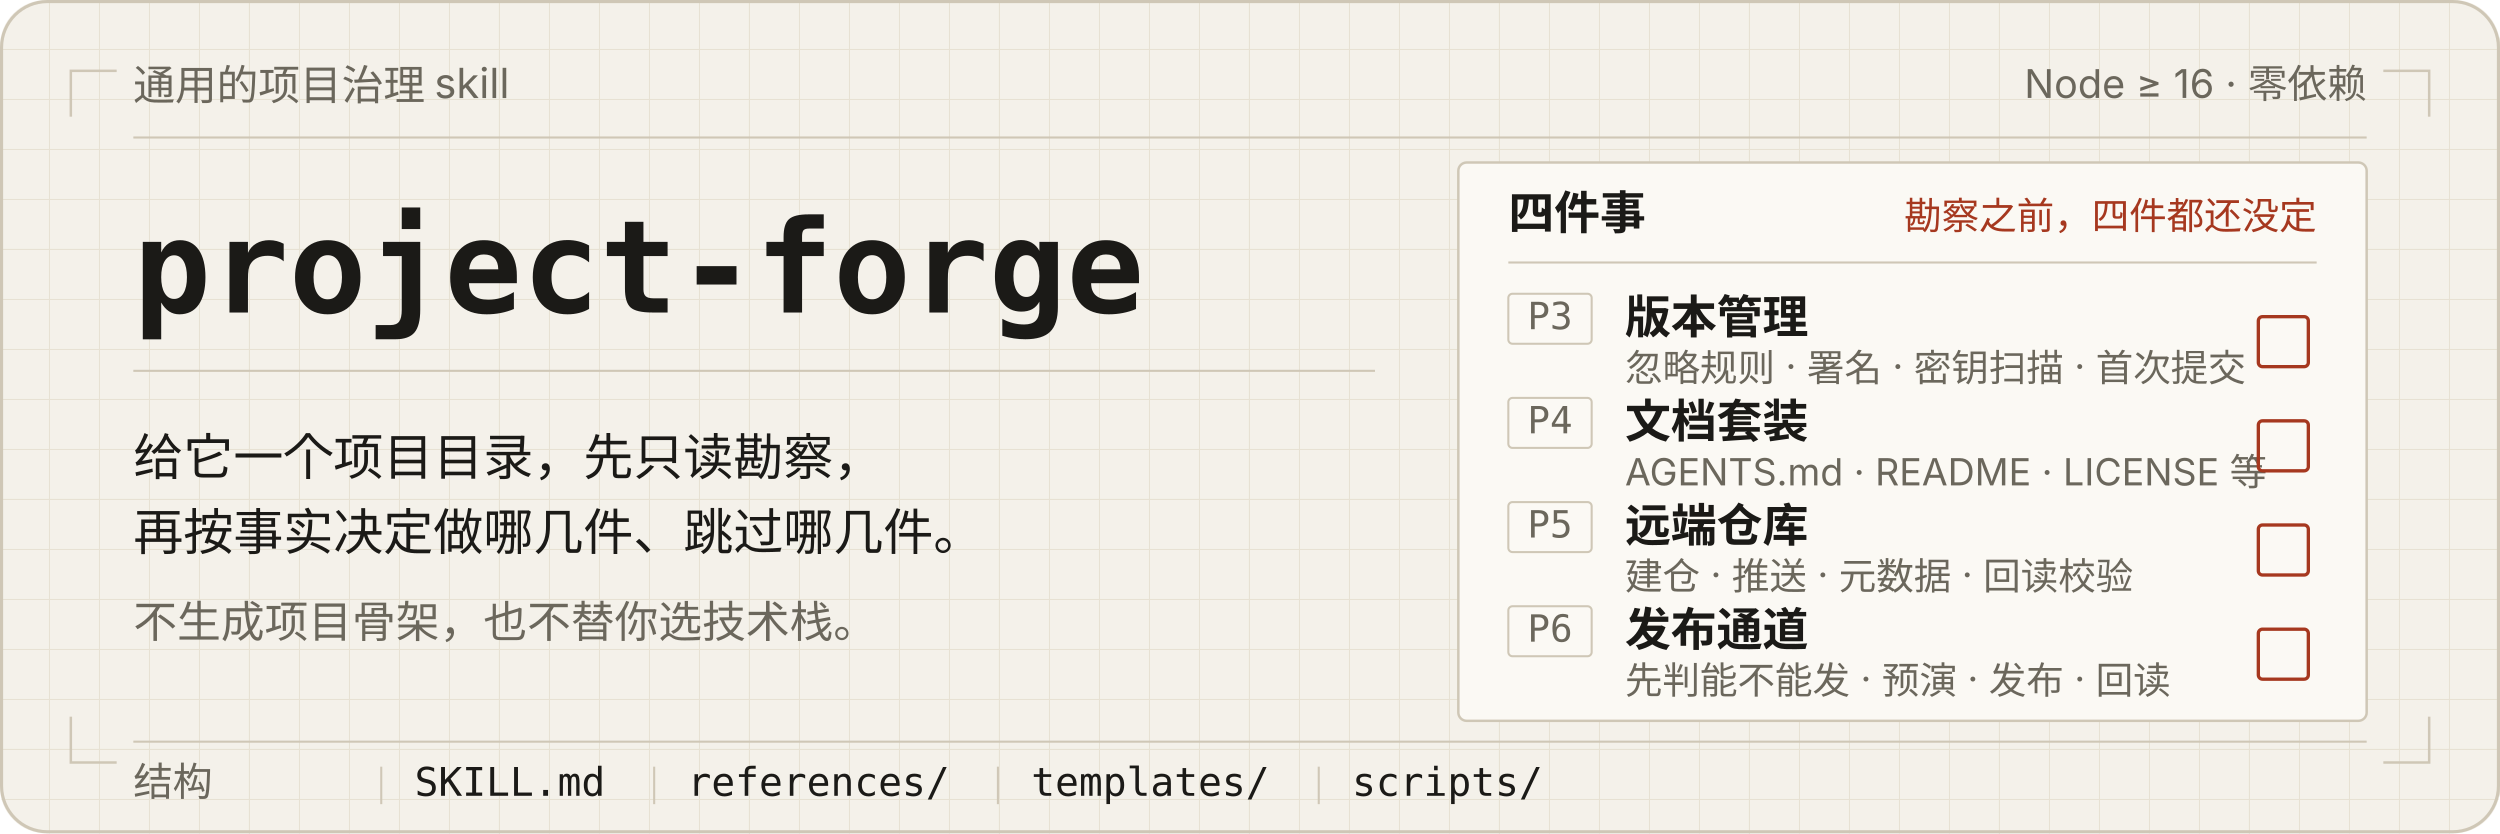
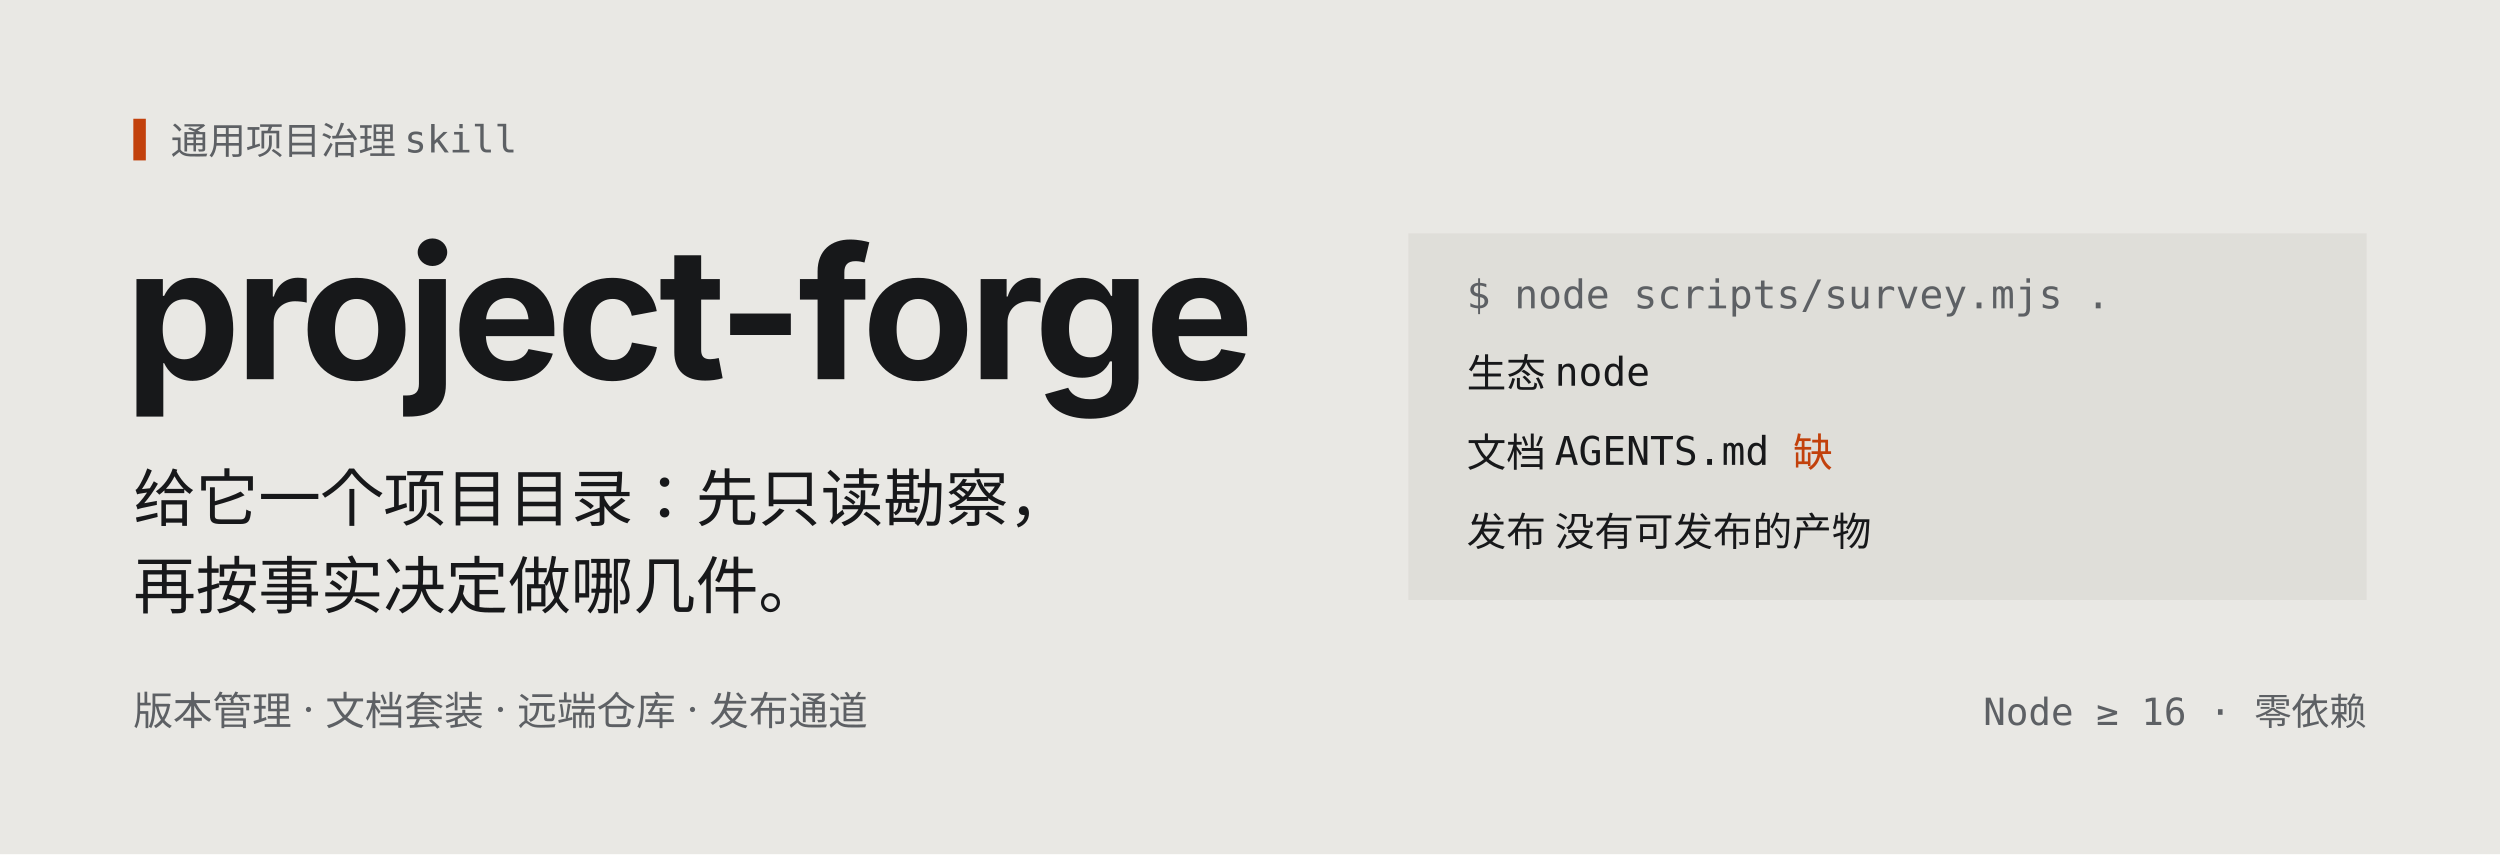
- <svg xmlns="http://www.w3.org/2000/svg" width="100%" viewBox="0 0 1200 400" role="img" aria-labelledby="pfHeroTitle pfHeroDesc">
-   <defs>
-     <pattern id="pfHeroGridMinor" width="24" height="24" patternUnits="userSpaceOnUse">
-       <path d="M 24 0 L 24 24 M 0 24 L 24 24" fill="none" stroke="#E7E1D3" stroke-width="1" />
-     </pattern>
-     <pattern id="pfHeroGridMajor" width="120" height="120" patternUnits="userSpaceOnUse">
-       <path d="M 120 0 L 120 120 M 0 120 L 120 120" fill="none" stroke="#DCD4C1" stroke-width="1" />
-     </pattern>
-   </defs>
-   <g id="sheet">
-     <rect width="1200" height="400" rx="22" fill="#F4F1EA" />
-     <rect width="1200" height="400" rx="22" fill="url(#pfHeroGridMajor)" />
-     <rect width="1200" height="400" rx="22" fill="url(#pfHeroGridMinor)" />
-     <rect x="0.75" y="0.75" width="1198.5" height="398.5" rx="22" fill="none" stroke="#CFC7B6" stroke-width="1.5" />
-     <g fill="none" stroke="#CFC7B6" stroke-width="1.2">
-       <path d="M 34 56 L 34 34 L 56 34" />
-       <path d="M 1144 34 L 1166 34 L 1166 56" />
-       <path d="M 34 344 L 34 366 L 56 366" />
-       <path d="M 1144 366 L 1166 366 L 1166 344" />
-     </g>
+ <svg xmlns="http://www.w3.org/2000/svg" width="1200" height="410" viewBox="0 0 1200 410" role="img" aria-labelledby="hero-title hero-desc">
+   <rect width="1200" height="410" fill="#E9E8E4" />
+   <g id="title-block">
+     <rect x="64" y="57" width="6" height="20" fill="#C2410C" />
+     <text x="82" y="74" font-family="ui-monospace, SFMono-Regular, Menlo, monospace" font-size="18" fill="#5D6064">通用项目治理 skill</text>
+     <text x="60" y="182" font-family="-apple-system, BlinkMacSystemFont, 'Segoe UI', 'PingFang SC', sans-serif" font-size="88" font-weight="700" letter-spacing="-2.5" fill="#17181A">project-forge</text>
+     <text x="64" y="250" font-family="-apple-system, BlinkMacSystemFont, 'Segoe UI', 'PingFang SC', sans-serif" font-size="30" fill="#17181A">给它一个项目目录：先只读勘察，</text>
+     <text x="64" y="292" font-family="-apple-system, BlinkMacSystemFont, 'Segoe UI', 'PingFang SC', sans-serif" font-size="30" fill="#17181A">再按事实决定做哪几件。</text>
+     <text x="64" y="348" font-family="-apple-system, BlinkMacSystemFont, 'Segoe UI', 'PingFang SC', sans-serif" font-size="19" fill="#5D6064">版本管理 · 文档套装 · 远端仓库 · 发布通道</text>
+     <text x="1136" y="348" text-anchor="end" font-family="ui-monospace, SFMono-Regular, Menlo, monospace" font-size="18" fill="#5D6064">Node ≥ 16 · 零依赖</text>
  </g>
-   <g id="title-block" font-family="-apple-system, BlinkMacSystemFont, 'Segoe UI', 'PingFang SC', 'Hiragino Sans GB', 'Microsoft YaHei', sans-serif">
-     <text x="64" y="48" font-size="20" fill="#6B675C">通用的项目治理 skill</text>
-     <text x="1136" y="47" font-size="19" fill="#6B675C" text-anchor="end">Node ≥ 16 · 零依赖</text>
-     <line x1="64" y1="66" x2="1136" y2="66" stroke="#CFC7B6" stroke-width="1" />
-     <text x="64" y="150" font-family="ui-monospace, SFMono-Regular, Menlo, Consolas, monospace" font-size="62" font-weight="600" fill="#1B1A17">project-forge</text>
-     <line x1="64" y1="178" x2="660" y2="178" stroke="#CFC7B6" stroke-width="1" />
-     <text x="64" y="228" font-size="24" fill="#1B1A17">给它一个项目目录，先只读勘察，</text>
-     <text x="64" y="264" font-size="24" fill="#1B1A17">再按事实决定做哪几件、跳过哪几件。</text>
-     <text x="64" y="306" font-size="21" fill="#6B675C">不生成项目骨架，也不替你选技术栈。</text>
-   </g>
-   <g id="capability-panel" font-family="-apple-system, BlinkMacSystemFont, 'Segoe UI', 'PingFang SC', 'Hiragino Sans GB', 'Microsoft YaHei', sans-serif">
-     <rect x="700" y="78" width="436" height="268" rx="4" fill="#FBF9F4" stroke="#CFC7B6" stroke-width="1.2" />
-     <text x="724" y="110" font-size="22" font-weight="600" fill="#1B1A17">四件事</text>
-     <text x="1112" y="110" font-size="18" fill="#A6381F" text-anchor="end">勘察之前，四件都还没定</text>
-     <line x1="724" y1="126" x2="1112" y2="126" stroke="#CFC7B6" stroke-width="1" />
-     <rect x="724" y="141" width="40" height="24" rx="2" fill="none" stroke="#CFC7B6" stroke-width="1" />
-     <text x="744" y="158" font-family="ui-monospace, SFMono-Regular, Menlo, Consolas, monospace" font-size="18" fill="#6B675C" text-anchor="middle">P3</text>
-     <text x="780" y="160" font-size="22" font-weight="600" fill="#1B1A17">版本管理</text>
-     <text x="780" y="183" font-size="18" fill="#6B675C">忽略规则 · 署名 · 密钥扫描 · 首次提交</text>
-     <rect x="1084" y="152" width="24" height="24" rx="2" fill="none" stroke="#A6381F" stroke-width="1.6" />
-     <rect x="724" y="191" width="40" height="24" rx="2" fill="none" stroke="#CFC7B6" stroke-width="1" />
-     <text x="744" y="208" font-family="ui-monospace, SFMono-Regular, Menlo, Consolas, monospace" font-size="18" fill="#6B675C" text-anchor="middle">P4</text>
-     <text x="780" y="210" font-size="22" font-weight="600" fill="#1B1A17">文档套装</text>
-     <text x="780" y="233" font-size="18" fill="#6B675C">AGENTS.md · README · LICENSE 等</text>
-     <rect x="1084" y="202" width="24" height="24" rx="2" fill="none" stroke="#A6381F" stroke-width="1.6" />
-     <rect x="724" y="241" width="40" height="24" rx="2" fill="none" stroke="#CFC7B6" stroke-width="1" />
-     <text x="744" y="258" font-family="ui-monospace, SFMono-Regular, Menlo, Consolas, monospace" font-size="18" fill="#6B675C" text-anchor="middle">P5</text>
-     <text x="780" y="260" font-size="22" font-weight="600" fill="#1B1A17">远端仓库</text>
-     <text x="780" y="283" font-size="18" fill="#6B675C">建仓 · 推送 · 元数据 · 回读校验</text>
-     <rect x="1084" y="252" width="24" height="24" rx="2" fill="none" stroke="#A6381F" stroke-width="1.6" />
-     <rect x="724" y="291" width="40" height="24" rx="2" fill="none" stroke="#CFC7B6" stroke-width="1" />
-     <text x="744" y="308" font-family="ui-monospace, SFMono-Regular, Menlo, Consolas, monospace" font-size="18" fill="#6B675C" text-anchor="middle">P6</text>
-     <text x="780" y="310" font-size="22" font-weight="600" fill="#1B1A17">发布通道</text>
-     <text x="780" y="333" font-size="18" fill="#6B675C">先判能不能发 · 预演 · 发布 · 回读</text>
-     <rect x="1084" y="302" width="24" height="24" rx="2" fill="none" stroke="#A6381F" stroke-width="1.6" />
-   </g>
-   <g id="package-strip" font-family="-apple-system, BlinkMacSystemFont, 'Segoe UI', 'PingFang SC', 'Hiragino Sans GB', 'Microsoft YaHei', sans-serif">
-     <line x1="64" y1="356" x2="1136" y2="356" stroke="#CFC7B6" stroke-width="1" />
-     <text x="64" y="382" font-size="19" fill="#6B675C">结构</text>
-     <g stroke="#CFC7B6" stroke-width="1">
-       <line x1="183" y1="368" x2="183" y2="386" />
-       <line x1="314" y1="368" x2="314" y2="386" />
-       <line x1="479" y1="368" x2="479" y2="386" />
-       <line x1="633" y1="368" x2="633" y2="386" />
-     </g>
-     <g font-family="ui-monospace, SFMono-Regular, Menlo, Consolas, monospace" font-size="19" fill="#1B1A17">
-       <text x="199" y="382">SKILL.md</text>
-       <text x="330" y="382">references/</text>
-       <text x="495" y="382">templates/</text>
-       <text x="649" y="382">scripts/</text>
-     </g>
+   <g id="survey-proof">
+     <rect x="676" y="112" width="460" height="176" fill="#DFDED9" />
+     <text x="704" y="148" font-family="ui-monospace, SFMono-Regular, Menlo, monospace" font-size="19" fill="#5D6064">$ node scripts/survey.mjs .</text>
+     <text x="704" y="186" font-family="ui-monospace, SFMono-Regular, Menlo, monospace" font-size="19" fill="#17181A">生态   node</text>
+     <text x="704" y="224" font-family="ui-monospace, SFMono-Regular, Menlo, monospace" font-size="19" fill="#17181A">文档   AGENTS.md <tspan fill="#C2410C">缺</tspan>
+     </text>
+     <text x="704" y="262" font-family="ui-monospace, SFMono-Regular, Menlo, monospace" font-size="19" fill="#17181A">发布   没有可发布的产物</text>
  </g>
</svg>
